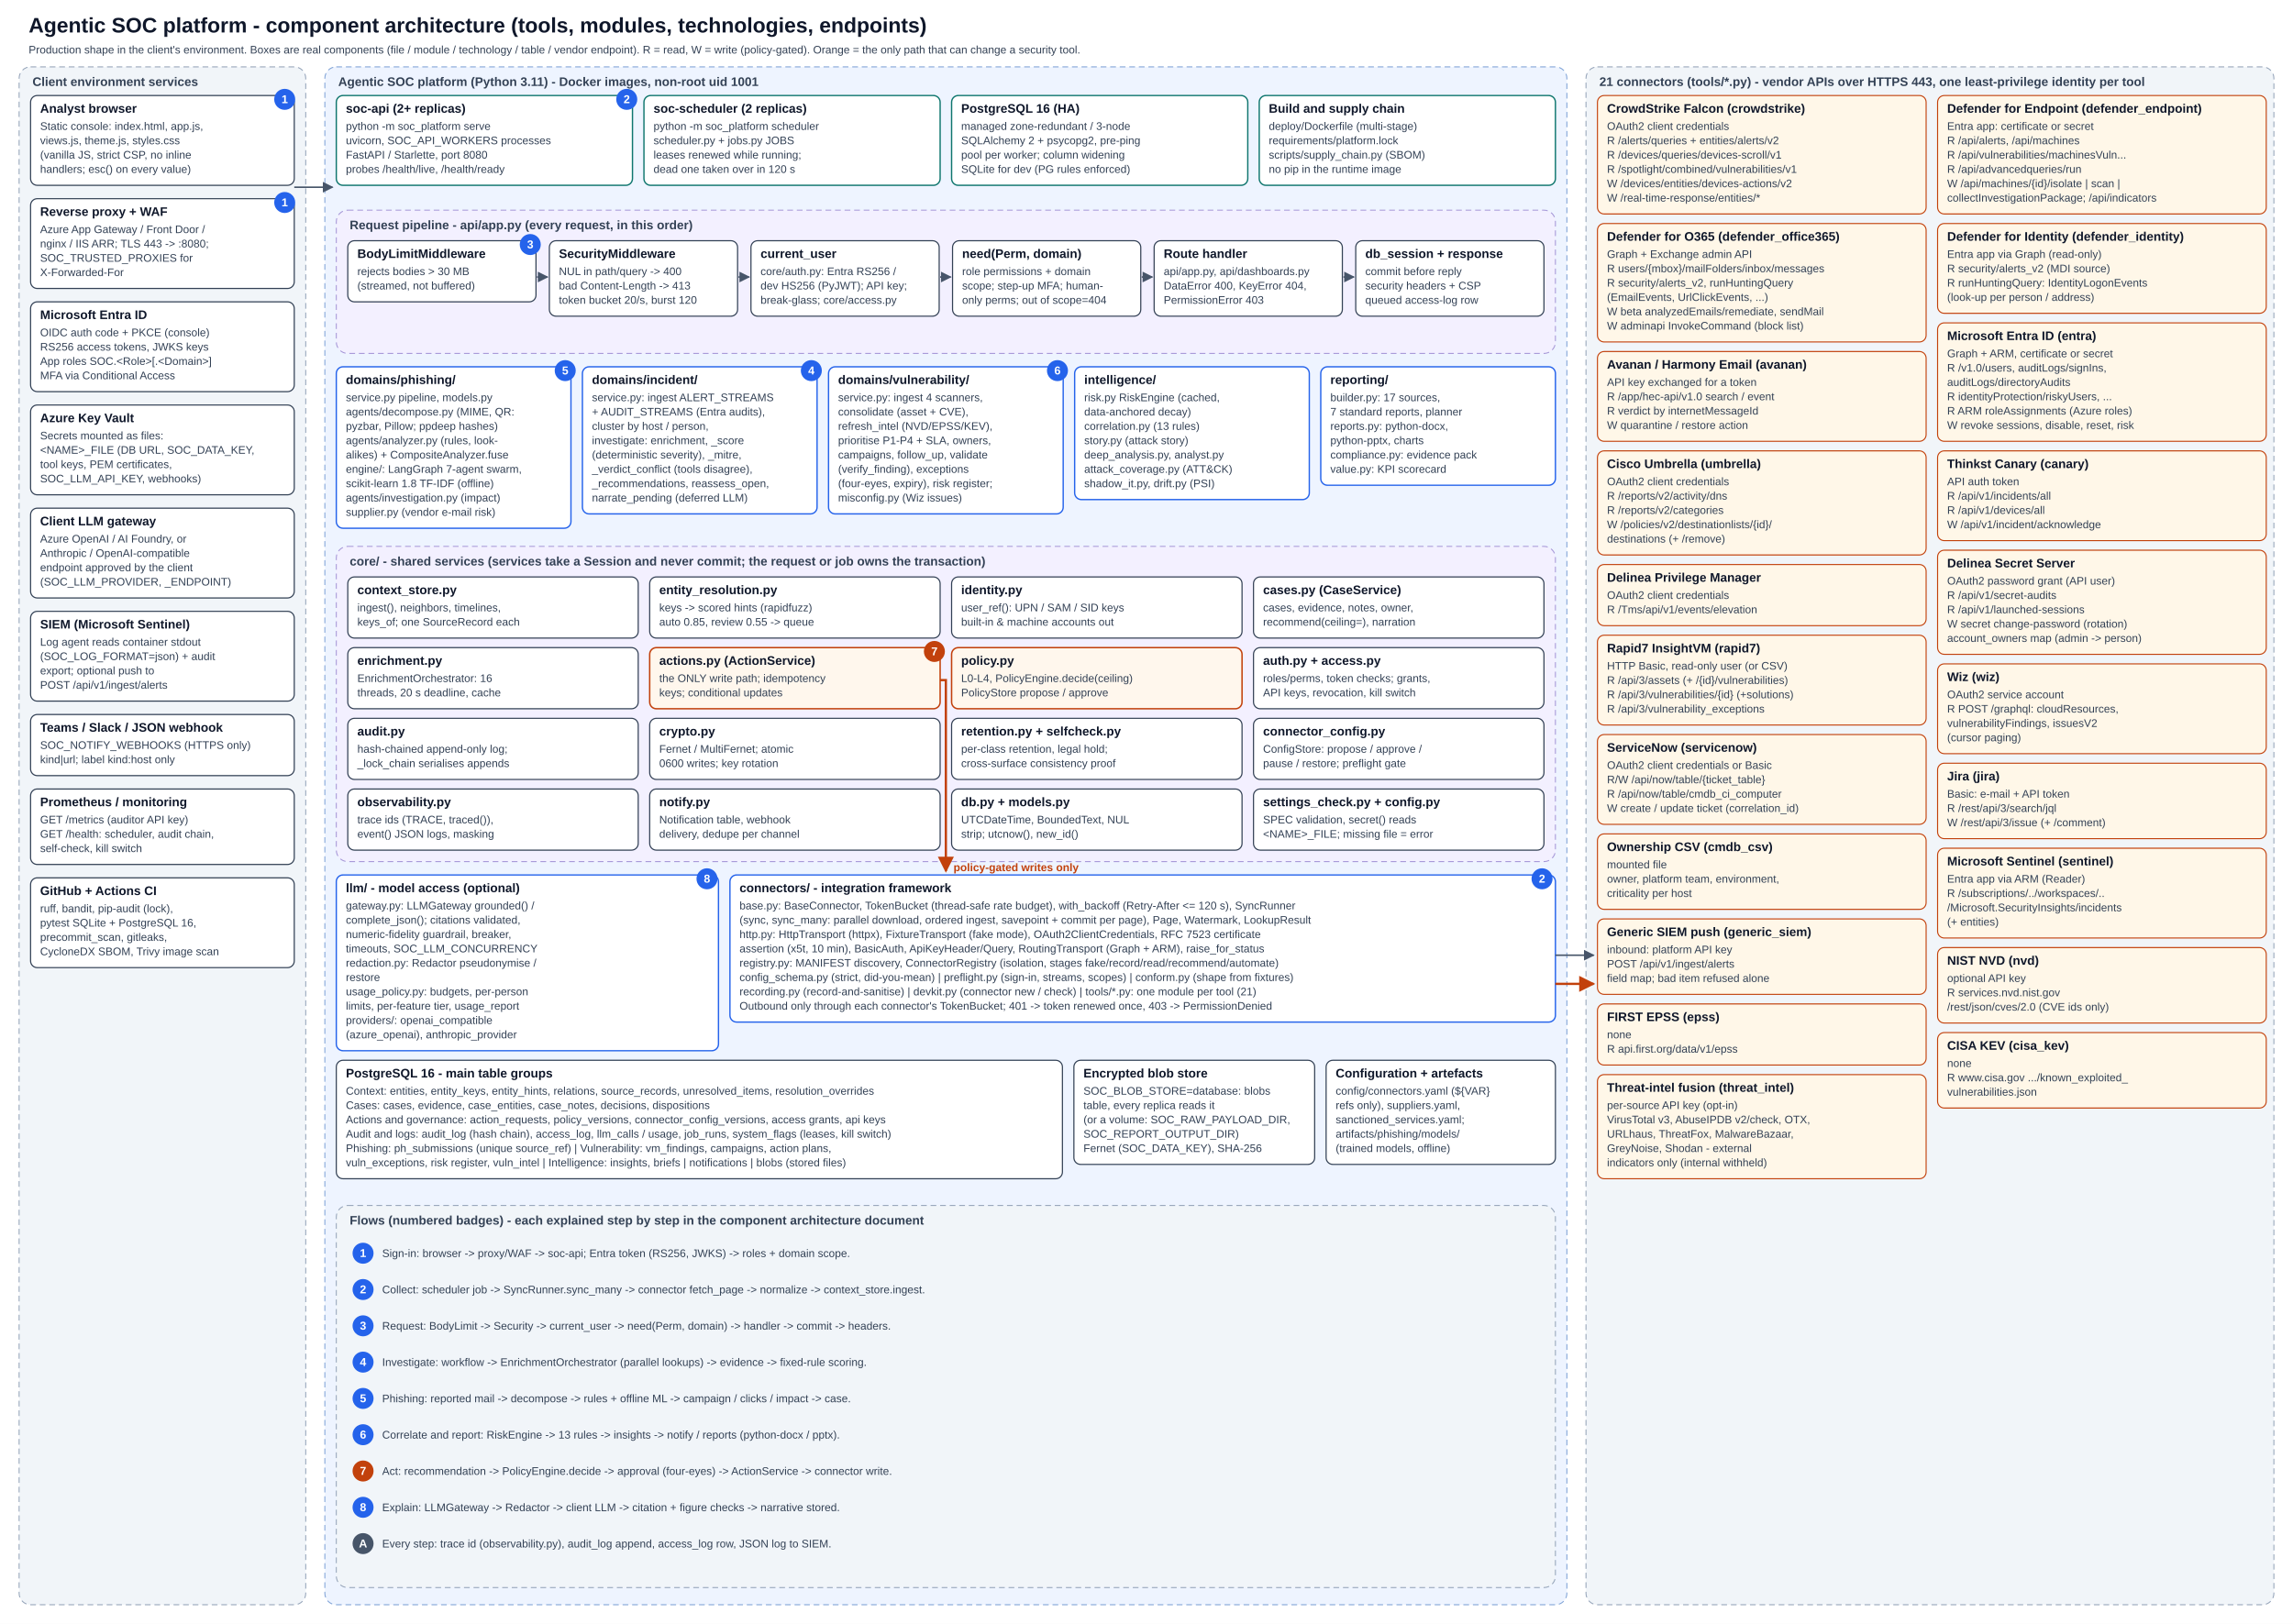
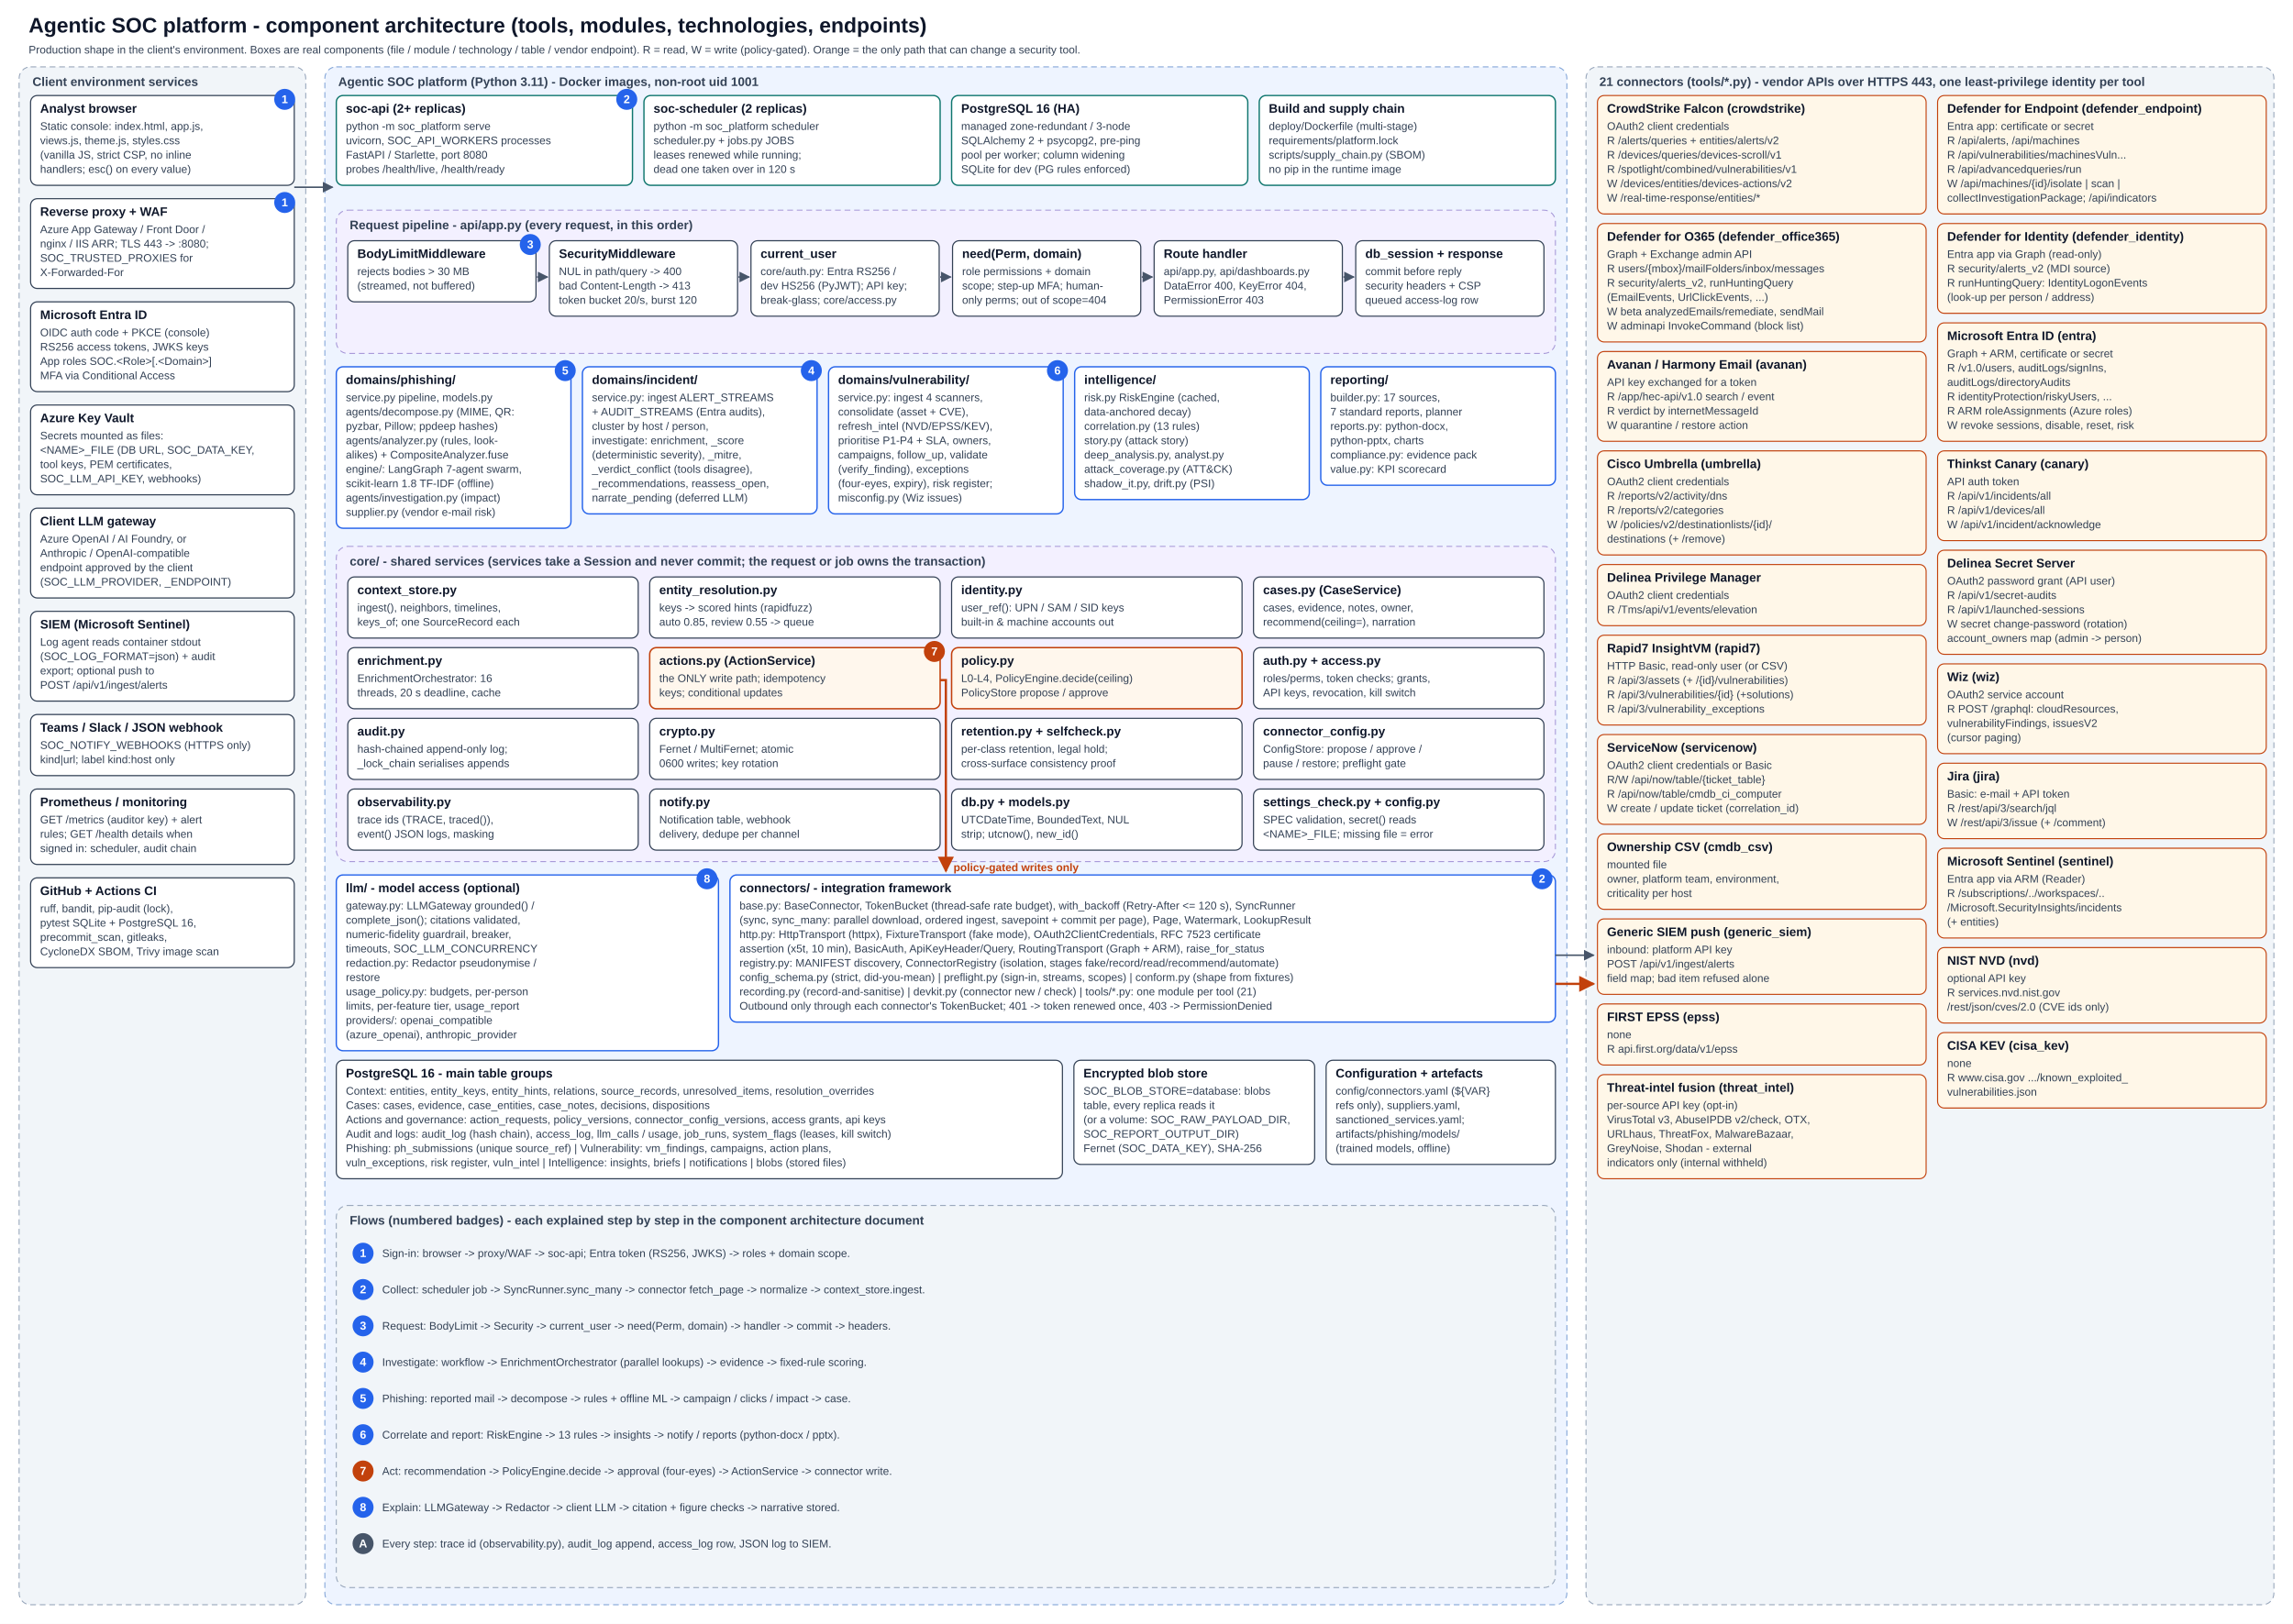
<svg xmlns="http://www.w3.org/2000/svg" viewBox="0 0 2400 1700" font-family="Segoe UI, Arial, sans-serif" font-size="14">
  <defs>
    <marker id="a" viewBox="0 0 10 10" refX="9" refY="5" markerWidth="7" markerHeight="7" orient="auto-start-reverse">
      <path d="M0,0 L10,5 L0,10 z" fill="#475569" />
    </marker>
    <marker id="w" viewBox="0 0 10 10" refX="9" refY="5" markerWidth="7" markerHeight="7" orient="auto-start-reverse">
      <path d="M0,0 L10,5 L0,10 z" fill="#c2410c" />
    </marker>
    <style>
      .zone{fill:#f1f5f9;stroke:#94a3b8;stroke-dasharray:6 4}
      .zoneb{fill:#eef4ff;stroke:#7ea2d6;stroke-dasharray:6 4}
      .zoned{fill:#f3f0ff;stroke:#a495d6;stroke-dasharray:6 4}
      .box{fill:#ffffff;stroke:#334155;stroke-width:1.2}
      .ctr{fill:#ffffff;stroke:#0f766e;stroke-width:1.4}
      .key{fill:#ffffff;stroke:#2563eb;stroke-width:1.4}
      .gov{fill:#fff7ed;stroke:#c2410c;stroke-width:1.5}
      .ext{fill:#fff7e8;stroke:#c2410c;stroke-width:1.1}
      .t{font-weight:600;fill:#0f172a;font-size:13px}
      .s{fill:#334155;font-size:11.5px}
      .m{fill:#334155;font-size:11.5px}
      .z{fill:#334155;font-weight:600;font-size:13px}
      .n{fill:#ffffff;font-weight:700;font-size:12px}
      .h{font-weight:600;fill:#0f172a}
      .line{stroke:#475569;stroke-width:1.6;fill:none;marker-end:url(#a)}
      .none{stroke:none;fill:none}
      .write{stroke:#c2410c;stroke-width:2.4;fill:none;marker-end:url(#w)}
      .lbl{fill:#1e293b;font-size:11.5px;font-weight:600}
      .wl{fill:#c2410c;font-size:11.5px;font-weight:700}
    </style>
  </defs>
  <rect width="2400" height="1700" fill="#ffffff" />
  <text x="30" y="34" class="h" font-size="22">Agentic SOC platform - component architecture (tools, modules, technologies, endpoints)</text>
  <text x="30" y="56" class="s">Production shape in the client's environment. Boxes are real components (file / module / technology / table / vendor endpoint). R = read, W = write (policy-gated). Orange = the only path that can change a security tool.</text>
  <rect x="20" y="70" width="300" height="1610" rx="12" class="zone" />
  <text x="34" y="90" class="z">Client environment services</text>
  <rect x="32" y="100" width="276" height="94" rx="7" class="box" />
  <text x="42" y="118" class="t">Analyst browser</text>
  <text x="42" y="136" class="s">Static console: index.html, app.js,</text>
  <text x="42" y="151" class="s">views.js, theme.js, styles.css</text>
  <text x="42" y="166" class="s">(vanilla JS, strict CSP, no inline</text>
  <text x="42" y="181" class="s">handlers; esc() on every value)</text>
  <rect x="32" y="208" width="276" height="94" rx="7" class="box" />
  <text x="42" y="226" class="t">Reverse proxy + WAF</text>
  <text x="42" y="244" class="s">Azure App Gateway / Front Door /</text>
  <text x="42" y="259" class="s">nginx / IIS ARR; TLS 443 -&gt; :8080;</text>
  <text x="42" y="274" class="s">SOC_TRUSTED_PROXIES for</text>
  <text x="42" y="289" class="s">X-Forwarded-For</text>
  <rect x="32" y="316" width="276" height="94" rx="7" class="box" />
  <text x="42" y="334" class="t">Microsoft Entra ID</text>
  <text x="42" y="352" class="s">OIDC auth code + PKCE (console)</text>
  <text x="42" y="367" class="s">RS256 access tokens, JWKS keys</text>
  <text x="42" y="382" class="s">App roles SOC.&lt;Role&gt;[.&lt;Domain&gt;]</text>
  <text x="42" y="397" class="s">MFA via Conditional Access</text>
  <rect x="32" y="424" width="276" height="94" rx="7" class="box" />
  <text x="42" y="442" class="t">Azure Key Vault</text>
  <text x="42" y="460" class="s">Secrets mounted as files:</text>
  <text x="42" y="475" class="s">&lt;NAME&gt;_FILE (DB URL, SOC_DATA_KEY,</text>
  <text x="42" y="490" class="s">tool keys, PEM certificates,</text>
  <text x="42" y="505" class="s">SOC_LLM_API_KEY, webhooks)</text>
  <rect x="32" y="532" width="276" height="94" rx="7" class="box" />
  <text x="42" y="550" class="t">Client LLM gateway</text>
  <text x="42" y="568" class="s">Azure OpenAI / AI Foundry, or</text>
  <text x="42" y="583" class="s">Anthropic / OpenAI-compatible</text>
  <text x="42" y="598" class="s">endpoint approved by the client</text>
  <text x="42" y="613" class="s">(SOC_LLM_PROVIDER, _ENDPOINT)</text>
  <rect x="32" y="640" width="276" height="94" rx="7" class="box" />
  <text x="42" y="658" class="t">SIEM (Microsoft Sentinel)</text>
  <text x="42" y="676" class="s">Log agent reads container stdout</text>
  <text x="42" y="691" class="s">(SOC_LOG_FORMAT=json) + audit</text>
  <text x="42" y="706" class="s">export; optional push to</text>
  <text x="42" y="721" class="s">POST /api/v1/ingest/alerts</text>
  <rect x="32" y="748" width="276" height="64" rx="7" class="box" />
  <text x="42" y="766" class="t">Teams / Slack / JSON webhook</text>
  <text x="42" y="784" class="s">SOC_NOTIFY_WEBHOOKS (HTTPS only)</text>
  <text x="42" y="799" class="s">kind|url; label kind:host only</text>
  <rect x="32" y="826" width="276" height="79" rx="7" class="box" />
  <text x="42" y="844" class="t">Prometheus / monitoring</text>
-   <text x="42" y="862" class="s">GET /metrics (auditor API key)</text>
-   <text x="42" y="877" class="s">GET /health: scheduler, audit chain,</text>
-   <text x="42" y="892" class="s">self-check, kill switch</text>
+   <text x="42" y="862" class="s">GET /metrics (auditor key) + alert</text>
+   <text x="42" y="877" class="s">rules; GET /health details when</text>
+   <text x="42" y="892" class="s">signed in: scheduler, audit chain</text>
  <rect x="32" y="919" width="276" height="94" rx="7" class="box" />
  <text x="42" y="937" class="t">GitHub + Actions CI</text>
  <text x="42" y="955" class="s">ruff, bandit, pip-audit (lock),</text>
  <text x="42" y="970" class="s">pytest SQLite + PostgreSQL 16,</text>
  <text x="42" y="985" class="s">precommit_scan, gitleaks,</text>
  <text x="42" y="1000" class="s">CycloneDX SBOM, Trivy image scan</text>
  <circle cx="298" cy="104" r="11" fill="#2563eb" />
  <text x="298" y="108" class="n" text-anchor="middle">1</text>
  <circle cx="298" cy="212" r="11" fill="#2563eb" />
  <text x="298" y="216" class="n" text-anchor="middle">1</text>
  <rect x="340" y="70" width="1300" height="1610" rx="12" class="zoneb" />
  <text x="354" y="90" class="z">Agentic SOC platform (Python 3.11) - Docker images, non-root uid 1001</text>
  <rect x="352.0" y="100" width="310.0" height="94" rx="7" class="ctr" />
  <text x="362.0" y="118" class="t">soc-api (2+ replicas)</text>
  <text x="362.0" y="136" class="s">python -m soc_platform serve</text>
  <text x="362.0" y="151" class="s">uvicorn, SOC_API_WORKERS processes</text>
  <text x="362.0" y="166" class="s">FastAPI / Starlette, port 8080</text>
  <text x="362.0" y="181" class="s">probes /health/live, /health/ready</text>
  <rect x="674.0" y="100" width="310.0" height="94" rx="7" class="ctr" />
  <text x="684.0" y="118" class="t">soc-scheduler (2 replicas)</text>
  <text x="684.0" y="136" class="s">python -m soc_platform scheduler</text>
  <text x="684.0" y="151" class="s">scheduler.py + jobs.py JOBS</text>
  <text x="684.0" y="166" class="s">leases renewed while running;</text>
  <text x="684.0" y="181" class="s">dead one taken over in 120 s</text>
  <rect x="996.0" y="100" width="310.0" height="94" rx="7" class="ctr" />
  <text x="1006.0" y="118" class="t">PostgreSQL 16 (HA)</text>
  <text x="1006.0" y="136" class="s">managed zone-redundant / 3-node</text>
  <text x="1006.0" y="151" class="s">SQLAlchemy 2 + psycopg2, pre-ping</text>
  <text x="1006.0" y="166" class="s">pool per worker; column widening</text>
  <text x="1006.0" y="181" class="s">SQLite for dev (PG rules enforced)</text>
  <rect x="1318.0" y="100" width="310.0" height="94" rx="7" class="ctr" />
  <text x="1328.0" y="118" class="t">Build and supply chain</text>
  <text x="1328.0" y="136" class="s">deploy/Dockerfile (multi-stage)</text>
  <text x="1328.0" y="151" class="s">requirements/platform.lock</text>
  <text x="1328.0" y="166" class="s">scripts/supply_chain.py (SBOM)</text>
  <text x="1328.0" y="181" class="s">no pip in the runtime image</text>
  <circle cx="656.0" cy="104" r="11" fill="#2563eb" />
  <text x="656.0" y="108" class="n" text-anchor="middle">2</text>
  <rect x="352" y="220" width="1276" height="150" rx="12" class="zoned" />
  <text x="366" y="240" class="z">Request pipeline - api/app.py (every request, in this order)</text>
  <rect x="364.0" y="252" width="197.0" height="64" rx="7" class="box" />
  <text x="374.0" y="270" class="t">BodyLimitMiddleware</text>
  <text x="374.0" y="288" class="s">rejects bodies &gt; 30 MB</text>
  <text x="374.0" y="303" class="s">(streamed, not buffered)</text>
  <rect x="575.0" y="252" width="197.0" height="79" rx="7" class="box" />
  <text x="585.0" y="270" class="t">SecurityMiddleware</text>
  <text x="585.0" y="288" class="s">NUL in path/query -&gt; 400</text>
  <text x="585.0" y="303" class="s">bad Content-Length -&gt; 413</text>
  <text x="585.0" y="318" class="s">token bucket 20/s, burst 120</text>
  <path d="M562.0 290 H573.0" class="line" />
  <rect x="786.0" y="252" width="197.0" height="79" rx="7" class="box" />
  <text x="796.0" y="270" class="t">current_user</text>
  <text x="796.0" y="288" class="s">core/auth.py: Entra RS256 /</text>
  <text x="796.0" y="303" class="s">dev HS256 (PyJWT); API key;</text>
  <text x="796.0" y="318" class="s">break-glass; core/access.py</text>
  <path d="M773.0 290 H784.0" class="line" />
  <rect x="997.0" y="252" width="197.0" height="79" rx="7" class="box" />
  <text x="1007.0" y="270" class="t">need(Perm, domain)</text>
  <text x="1007.0" y="288" class="s">role permissions + domain</text>
  <text x="1007.0" y="303" class="s">scope; step-up MFA; human-</text>
  <text x="1007.0" y="318" class="s">only perms; out of scope=404</text>
  <path d="M984.0 290 H995.0" class="line" />
  <rect x="1208.0" y="252" width="197.0" height="79" rx="7" class="box" />
  <text x="1218.0" y="270" class="t">Route handler</text>
  <text x="1218.0" y="288" class="s">api/app.py, api/dashboards.py</text>
  <text x="1218.0" y="303" class="s">DataError 400, KeyError 404,</text>
  <text x="1218.0" y="318" class="s">PermissionError 403</text>
  <path d="M1195.0 290 H1206.0" class="line" />
  <rect x="1419.0" y="252" width="197.0" height="79" rx="7" class="box" />
  <text x="1429.0" y="270" class="t">db_session + response</text>
  <text x="1429.0" y="288" class="s">commit before reply</text>
  <text x="1429.0" y="303" class="s">security headers + CSP</text>
  <text x="1429.0" y="318" class="s">queued access-log row</text>
  <path d="M1406.0 290 H1417.0" class="line" />
  <circle cx="555.0" cy="256" r="11" fill="#2563eb" />
  <text x="555.0" y="260" class="n" text-anchor="middle">3</text>
  <rect x="352.0" y="384" width="245.6" height="169" rx="7" class="key" />
  <text x="362.0" y="402" class="t">domains/phishing/</text>
  <text x="362.0" y="420" class="s">service.py pipeline, models.py</text>
  <text x="362.0" y="435" class="s">agents/decompose.py (MIME, QR:</text>
  <text x="362.0" y="450" class="s">pyzbar, Pillow; ppdeep hashes)</text>
  <text x="362.0" y="465" class="s">agents/analyzer.py (rules, look-</text>
  <text x="362.0" y="480" class="s">alikes) + CompositeAnalyzer.fuse</text>
  <text x="362.0" y="495" class="s">engine/: LangGraph 7-agent swarm,</text>
  <text x="362.0" y="510" class="s">scikit-learn 1.8 TF-IDF (offline)</text>
  <text x="362.0" y="525" class="s">agents/investigation.py (impact)</text>
  <text x="362.0" y="540" class="s">supplier.py (vendor e-mail risk)</text>
  <rect x="609.6" y="384" width="245.6" height="154" rx="7" class="key" />
  <text x="619.6" y="402" class="t">domains/incident/</text>
  <text x="619.6" y="420" class="s">service.py: ingest ALERT_STREAMS</text>
  <text x="619.6" y="435" class="s">+ AUDIT_STREAMS (Entra audits),</text>
  <text x="619.6" y="450" class="s">cluster by host / person,</text>
  <text x="619.6" y="465" class="s">investigate: enrichment, _score</text>
  <text x="619.6" y="480" class="s">(deterministic severity), _mitre,</text>
  <text x="619.6" y="495" class="s">_verdict_conflict (tools disagree),</text>
  <text x="619.6" y="510" class="s">_recommendations, reassess_open,</text>
  <text x="619.6" y="525" class="s">narrate_pending (deferred LLM)</text>
  <rect x="867.2" y="384" width="245.6" height="154" rx="7" class="key" />
  <text x="877.2" y="402" class="t">domains/vulnerability/</text>
  <text x="877.2" y="420" class="s">service.py: ingest 4 scanners,</text>
  <text x="877.2" y="435" class="s">consolidate (asset + CVE),</text>
  <text x="877.2" y="450" class="s">refresh_intel (NVD/EPSS/KEV),</text>
  <text x="877.2" y="465" class="s">prioritise P1-P4 + SLA, owners,</text>
  <text x="877.2" y="480" class="s">campaigns, follow_up, validate</text>
  <text x="877.2" y="495" class="s">(verify_finding), exceptions</text>
  <text x="877.2" y="510" class="s">(four-eyes, expiry), risk register;</text>
  <text x="877.2" y="525" class="s">misconfig.py (Wiz issues)</text>
  <rect x="1124.8" y="384" width="245.6" height="139" rx="7" class="key" />
  <text x="1134.8" y="402" class="t">intelligence/</text>
  <text x="1134.8" y="420" class="s">risk.py RiskEngine (cached,</text>
  <text x="1134.8" y="435" class="s">data-anchored decay)</text>
  <text x="1134.8" y="450" class="s">correlation.py (13 rules)</text>
  <text x="1134.8" y="465" class="s">story.py (attack story)</text>
  <text x="1134.8" y="480" class="s">deep_analysis.py, analyst.py</text>
  <text x="1134.8" y="495" class="s">attack_coverage.py (ATT&amp;CK)</text>
  <text x="1134.8" y="510" class="s">shadow_it.py, drift.py (PSI)</text>
  <rect x="1382.4" y="384" width="245.6" height="124" rx="7" class="key" />
  <text x="1392.4" y="402" class="t">reporting/</text>
  <text x="1392.4" y="420" class="s">builder.py: 17 sources,</text>
  <text x="1392.4" y="435" class="s">7 standard reports, planner</text>
  <text x="1392.4" y="450" class="s">reports.py: python-docx,</text>
  <text x="1392.4" y="465" class="s">python-pptx, charts</text>
  <text x="1392.4" y="480" class="s">compliance.py: evidence pack</text>
  <text x="1392.4" y="495" class="s">value.py: KPI scorecard</text>
  <circle cx="591.6" cy="388" r="11" fill="#2563eb" />
  <text x="591.6" y="392" class="n" text-anchor="middle">5</text>
  <circle cx="849.2" cy="388" r="11" fill="#2563eb" />
  <text x="849.2" y="392" class="n" text-anchor="middle">4</text>
  <circle cx="1106.8" cy="388" r="11" fill="#2563eb" />
  <text x="1106.8" y="392" class="n" text-anchor="middle">6</text>
  <rect x="352" y="572" width="1276" height="330" rx="12" class="zoned" />
  <text x="366" y="592" class="z">core/ - shared services (services take a Session and never commit; the request or job owns the transaction)</text>
  <rect x="364.0" y="604" width="304.0" height="64" rx="7" class="box" />
  <text x="374.0" y="622" class="t">context_store.py</text>
  <text x="374.0" y="640" class="s">ingest(), neighbors, timelines,</text>
  <text x="374.0" y="655" class="s">keys_of; one SourceRecord each</text>
  <rect x="680.0" y="604" width="304.0" height="64" rx="7" class="box" />
  <text x="690.0" y="622" class="t">entity_resolution.py</text>
  <text x="690.0" y="640" class="s">keys -&gt; scored hints (rapidfuzz)</text>
  <text x="690.0" y="655" class="s">auto 0.85, review 0.55 -&gt; queue</text>
  <rect x="996.0" y="604" width="304.0" height="64" rx="7" class="box" />
  <text x="1006.0" y="622" class="t">identity.py</text>
  <text x="1006.0" y="640" class="s">user_ref(): UPN / SAM / SID keys</text>
  <text x="1006.0" y="655" class="s">built-in &amp; machine accounts out</text>
  <rect x="1312.0" y="604" width="304.0" height="64" rx="7" class="box" />
  <text x="1322.0" y="622" class="t">cases.py (CaseService)</text>
  <text x="1322.0" y="640" class="s">cases, evidence, notes, owner,</text>
  <text x="1322.0" y="655" class="s">recommend(ceiling=), narration</text>
  <rect x="364.0" y="678" width="304.0" height="64" rx="7" class="box" />
  <text x="374.0" y="696" class="t">enrichment.py</text>
  <text x="374.0" y="714" class="s">EnrichmentOrchestrator: 16</text>
  <text x="374.0" y="729" class="s">threads, 20 s deadline, cache</text>
  <rect x="680.0" y="678" width="304.0" height="64" rx="7" class="gov" />
  <text x="690.0" y="696" class="t">actions.py (ActionService)</text>
  <text x="690.0" y="714" class="s">the ONLY write path; idempotency</text>
  <text x="690.0" y="729" class="s">keys; conditional updates</text>
  <rect x="996.0" y="678" width="304.0" height="64" rx="7" class="gov" />
  <text x="1006.0" y="696" class="t">policy.py</text>
  <text x="1006.0" y="714" class="s">L0-L4, PolicyEngine.decide(ceiling)</text>
  <text x="1006.0" y="729" class="s">PolicyStore propose / approve</text>
  <rect x="1312.0" y="678" width="304.0" height="64" rx="7" class="box" />
  <text x="1322.0" y="696" class="t">auth.py + access.py</text>
  <text x="1322.0" y="714" class="s">roles/perms, token checks; grants,</text>
  <text x="1322.0" y="729" class="s">API keys, revocation, kill switch</text>
  <rect x="364.0" y="752" width="304.0" height="64" rx="7" class="box" />
  <text x="374.0" y="770" class="t">audit.py</text>
  <text x="374.0" y="788" class="s">hash-chained append-only log;</text>
  <text x="374.0" y="803" class="s">_lock_chain serialises appends</text>
  <rect x="680.0" y="752" width="304.0" height="64" rx="7" class="box" />
  <text x="690.0" y="770" class="t">crypto.py</text>
  <text x="690.0" y="788" class="s">Fernet / MultiFernet; atomic</text>
  <text x="690.0" y="803" class="s">0600 writes; key rotation</text>
  <rect x="996.0" y="752" width="304.0" height="64" rx="7" class="box" />
  <text x="1006.0" y="770" class="t">retention.py + selfcheck.py</text>
  <text x="1006.0" y="788" class="s">per-class retention, legal hold;</text>
  <text x="1006.0" y="803" class="s">cross-surface consistency proof</text>
  <rect x="1312.0" y="752" width="304.0" height="64" rx="7" class="box" />
  <text x="1322.0" y="770" class="t">connector_config.py</text>
  <text x="1322.0" y="788" class="s">ConfigStore: propose / approve /</text>
  <text x="1322.0" y="803" class="s">pause / restore; preflight gate</text>
  <rect x="364.0" y="826" width="304.0" height="64" rx="7" class="box" />
  <text x="374.0" y="844" class="t">observability.py</text>
  <text x="374.0" y="862" class="s">trace ids (TRACE, traced()),</text>
  <text x="374.0" y="877" class="s">event() JSON logs, masking</text>
  <rect x="680.0" y="826" width="304.0" height="64" rx="7" class="box" />
  <text x="690.0" y="844" class="t">notify.py</text>
  <text x="690.0" y="862" class="s">Notification table, webhook</text>
  <text x="690.0" y="877" class="s">delivery, dedupe per channel</text>
  <rect x="996.0" y="826" width="304.0" height="64" rx="7" class="box" />
  <text x="1006.0" y="844" class="t">db.py + models.py</text>
  <text x="1006.0" y="862" class="s">UTCDateTime, BoundedText, NUL</text>
  <text x="1006.0" y="877" class="s">strip; utcnow(), new_id()</text>
  <rect x="1312.0" y="826" width="304.0" height="64" rx="7" class="box" />
  <text x="1322.0" y="844" class="t">settings_check.py + config.py</text>
  <text x="1322.0" y="862" class="s">SPEC validation, secret() reads</text>
  <text x="1322.0" y="877" class="s">&lt;NAME&gt;_FILE; missing file = error</text>
  <circle cx="978.0" cy="682" r="11" fill="#c2410c" />
  <text x="978.0" y="686" class="n" text-anchor="middle">7</text>
  <rect x="352" y="916" width="400" height="184" rx="7" class="key" />
  <text x="362" y="934" class="t">llm/ - model access (optional)</text>
  <text x="362" y="952" class="s">gateway.py: LLMGateway grounded() /</text>
  <text x="362" y="967" class="s">complete_json(); citations validated,</text>
  <text x="362" y="982" class="s">numeric-fidelity guardrail, breaker,</text>
  <text x="362" y="997" class="s">timeouts, SOC_LLM_CONCURRENCY</text>
  <text x="362" y="1012" class="s">redaction.py: Redactor pseudonymise /</text>
  <text x="362" y="1027" class="s">restore</text>
  <text x="362" y="1042" class="s">usage_policy.py: budgets, per-person</text>
  <text x="362" y="1057" class="s">limits, per-feature tier, usage_report</text>
  <text x="362" y="1072" class="s">providers/: openai_compatible</text>
  <text x="362" y="1087" class="s">(azure_openai), anthropic_provider</text>
  <circle cx="740" cy="920" r="11" fill="#2563eb" />
  <text x="740" y="924" class="n" text-anchor="middle">8</text>
  <rect x="764" y="916" width="864" height="154" rx="7" class="key" />
  <text x="774" y="934" class="t">connectors/ - integration framework</text>
  <text x="774" y="952" class="s">base.py: BaseConnector, TokenBucket (thread-safe rate budget), with_backoff (Retry-After &lt;= 120 s), SyncRunner</text>
  <text x="774" y="967" class="s">(sync, sync_many: parallel download, ordered ingest, savepoint + commit per page), Page, Watermark, LookupResult</text>
  <text x="774" y="982" class="s">http.py: HttpTransport (httpx), FixtureTransport (fake mode), OAuth2ClientCredentials, RFC 7523 certificate</text>
  <text x="774" y="997" class="s">assertion (x5t, 10 min), BasicAuth, ApiKeyHeader/Query, RoutingTransport (Graph + ARM), raise_for_status</text>
  <text x="774" y="1012" class="s">registry.py: MANIFEST discovery, ConnectorRegistry (isolation, stages fake/record/read/recommend/automate)</text>
  <text x="774" y="1027" class="s">config_schema.py (strict, did-you-mean) | preflight.py (sign-in, streams, scopes) | conform.py (shape from fixtures)</text>
  <text x="774" y="1042" class="s">recording.py (record-and-sanitise) | devkit.py (connector new / check) | tools/*.py: one module per tool (21)</text>
  <text x="774" y="1057" class="s">Outbound only through each connector's TokenBucket; 401 -&gt; token renewed once, 403 -&gt; PermissionDenied</text>
  <circle cx="1614" cy="920" r="11" fill="#2563eb" />
  <text x="1614" y="924" class="n" text-anchor="middle">2</text>
  <rect x="352" y="1110" width="760" height="124" rx="7" class="box" />
  <text x="362" y="1128" class="t">PostgreSQL 16 - main table groups</text>
  <text x="362" y="1146" class="s">Context: entities, entity_keys, entity_hints, relations, source_records, unresolved_items, resolution_overrides</text>
  <text x="362" y="1161" class="s">Cases: cases, evidence, case_entities, case_notes, decisions, dispositions</text>
  <text x="362" y="1176" class="s">Actions and governance: action_requests, policy_versions, connector_config_versions, access grants, api keys</text>
  <text x="362" y="1191" class="s">Audit and logs: audit_log (hash chain), access_log, llm_calls / usage, job_runs, system_flags (leases, kill switch)</text>
  <text x="362" y="1206" class="s">Phishing: ph_submissions (unique source_ref) | Vulnerability: vm_findings, campaigns, action plans,</text>
  <text x="362" y="1221" class="s">vuln_exceptions, risk register, vuln_intel | Intelligence: insights, briefs | notifications | blobs (stored files)</text>
  <rect x="1124" y="1110" width="252" height="109" rx="7" class="box" />
  <text x="1134" y="1128" class="t">Encrypted blob store</text>
  <text x="1134" y="1146" class="s">SOC_BLOB_STORE=database: blobs</text>
  <text x="1134" y="1161" class="s">table, every replica reads it</text>
  <text x="1134" y="1176" class="s">(or a volume: SOC_RAW_PAYLOAD_DIR,</text>
  <text x="1134" y="1191" class="s">SOC_REPORT_OUTPUT_DIR)</text>
  <text x="1134" y="1206" class="s">Fernet (SOC_DATA_KEY), SHA-256</text>
  <rect x="1388" y="1110" width="240" height="109" rx="7" class="box" />
  <text x="1398" y="1128" class="t">Configuration + artefacts</text>
  <text x="1398" y="1146" class="s">config/connectors.yaml (${VAR}</text>
  <text x="1398" y="1161" class="s">refs only), suppliers.yaml,</text>
  <text x="1398" y="1176" class="s">sanctioned_services.yaml;</text>
  <text x="1398" y="1191" class="s">artifacts/phishing/models/</text>
  <text x="1398" y="1206" class="s">(trained models, offline)</text>
  <rect x="352" y="1262" width="1276" height="400" rx="12" class="zone" />
  <text x="366" y="1282" class="z">Flows (numbered badges) - each explained step by step in the component architecture document</text>
  <circle cx="380" cy="1312" r="11" fill="#2563eb" />
  <text x="380" y="1316" class="n" text-anchor="middle">1</text>
  <text x="400" y="1316" class="s">Sign-in: browser -&gt; proxy/WAF -&gt; soc-api; Entra token (RS256, JWKS) -&gt; roles + domain scope.</text>
  <circle cx="380" cy="1350" r="11" fill="#2563eb" />
  <text x="380" y="1354" class="n" text-anchor="middle">2</text>
  <text x="400" y="1354" class="s">Collect: scheduler job -&gt; SyncRunner.sync_many -&gt; connector fetch_page -&gt; normalize -&gt; context_store.ingest.</text>
  <circle cx="380" cy="1388" r="11" fill="#2563eb" />
  <text x="380" y="1392" class="n" text-anchor="middle">3</text>
  <text x="400" y="1392" class="s">Request: BodyLimit -&gt; Security -&gt; current_user -&gt; need(Perm, domain) -&gt; handler -&gt; commit -&gt; headers.</text>
  <circle cx="380" cy="1426" r="11" fill="#2563eb" />
  <text x="380" y="1430" class="n" text-anchor="middle">4</text>
  <text x="400" y="1430" class="s">Investigate: workflow -&gt; EnrichmentOrchestrator (parallel lookups) -&gt; evidence -&gt; fixed-rule scoring.</text>
  <circle cx="380" cy="1464" r="11" fill="#2563eb" />
  <text x="380" y="1468" class="n" text-anchor="middle">5</text>
  <text x="400" y="1468" class="s">Phishing: reported mail -&gt; decompose -&gt; rules + offline ML -&gt; campaign / clicks / impact -&gt; case.</text>
  <circle cx="380" cy="1502" r="11" fill="#2563eb" />
  <text x="380" y="1506" class="n" text-anchor="middle">6</text>
  <text x="400" y="1506" class="s">Correlate and report: RiskEngine -&gt; 13 rules -&gt; insights -&gt; notify / reports (python-docx / pptx).</text>
  <circle cx="380" cy="1540" r="11" fill="#c2410c" />
  <text x="380" y="1544" class="n" text-anchor="middle">7</text>
  <text x="400" y="1544" class="s">Act: recommendation -&gt; PolicyEngine.decide -&gt; approval (four-eyes) -&gt; ActionService -&gt; connector write.</text>
  <circle cx="380" cy="1578" r="11" fill="#2563eb" />
  <text x="380" y="1582" class="n" text-anchor="middle">8</text>
  <text x="400" y="1582" class="s">Explain: LLMGateway -&gt; Redactor -&gt; client LLM -&gt; citation + figure checks -&gt; narrative stored.</text>
  <circle cx="380" cy="1616" r="11" fill="#475569" />
  <text x="380" y="1620" class="n" text-anchor="middle">A</text>
  <text x="400" y="1620" class="s">Every step: trace id (observability.py), audit_log append, access_log row, JSON log to SIEM.</text>
  <rect x="1660" y="70" width="720" height="1610" rx="12" class="zone" />
  <text x="1674" y="90" class="z">21 connectors (tools/*.py) - vendor APIs over HTTPS 443, one least-privilege identity per tool</text>
  <rect x="1672" y="100" width="344" height="124" rx="7" class="ext" />
  <text x="1682" y="118" class="t">CrowdStrike Falcon  (crowdstrike)</text>
  <text x="1682" y="136" class="s">OAuth2 client credentials</text>
  <text x="1682" y="151" class="s">R /alerts/queries + entities/alerts/v2</text>
  <text x="1682" y="166" class="s">R /devices/queries/devices-scroll/v1</text>
  <text x="1682" y="181" class="s">R /spotlight/combined/vulnerabilities/v1</text>
  <text x="1682" y="196" class="s">W /devices/entities/devices-actions/v2</text>
  <text x="1682" y="211" class="s">W /real-time-response/entities/*</text>
  <rect x="2028" y="100" width="344" height="124" rx="7" class="ext" />
  <text x="2038" y="118" class="t">Defender for Endpoint  (defender_endpoint)</text>
  <text x="2038" y="136" class="s">Entra app: certificate or secret</text>
  <text x="2038" y="151" class="s">R /api/alerts, /api/machines</text>
  <text x="2038" y="166" class="s">R /api/vulnerabilities/machinesVuln...</text>
  <text x="2038" y="181" class="s">R /api/advancedqueries/run</text>
  <text x="2038" y="196" class="s">W /api/machines/{id}/isolate | scan |</text>
  <text x="2038" y="211" class="s">  collectInvestigationPackage; /api/indicators</text>
  <rect x="1672" y="234" width="344" height="124" rx="7" class="ext" />
  <text x="1682" y="252" class="t">Defender for O365  (defender_office365)</text>
  <text x="1682" y="270" class="s">Graph + Exchange admin API</text>
  <text x="1682" y="285" class="s">R users/{mbox}/mailFolders/inbox/messages</text>
  <text x="1682" y="300" class="s">R security/alerts_v2, runHuntingQuery</text>
  <text x="1682" y="315" class="s">  (EmailEvents, UrlClickEvents, ...)</text>
  <text x="1682" y="330" class="s">W beta analyzedEmails/remediate, sendMail</text>
  <text x="1682" y="345" class="s">W adminapi InvokeCommand (block list)</text>
  <rect x="2028" y="234" width="344" height="94" rx="7" class="ext" />
  <text x="2038" y="252" class="t">Defender for Identity  (defender_identity)</text>
  <text x="2038" y="270" class="s">Entra app via Graph (read-only)</text>
  <text x="2038" y="285" class="s">R security/alerts_v2 (MDI source)</text>
  <text x="2038" y="300" class="s">R runHuntingQuery: IdentityLogonEvents</text>
  <text x="2038" y="315" class="s">  (look-up per person / address)</text>
  <rect x="2028" y="338" width="344" height="124" rx="7" class="ext" />
  <text x="2038" y="356" class="t">Microsoft Entra ID  (entra)</text>
  <text x="2038" y="374" class="s">Graph + ARM, certificate or secret</text>
  <text x="2038" y="389" class="s">R /v1.0/users, auditLogs/signIns,</text>
  <text x="2038" y="404" class="s">  auditLogs/directoryAudits</text>
  <text x="2038" y="419" class="s">R identityProtection/riskyUsers, ...</text>
  <text x="2038" y="434" class="s">R ARM roleAssignments (Azure roles)</text>
  <text x="2038" y="449" class="s">W revoke sessions, disable, reset, risk</text>
  <rect x="1672" y="368" width="344" height="94" rx="7" class="ext" />
  <text x="1682" y="386" class="t">Avanan / Harmony Email  (avanan)</text>
  <text x="1682" y="404" class="s">API key exchanged for a token</text>
  <text x="1682" y="419" class="s">R /app/hec-api/v1.0 search / event</text>
  <text x="1682" y="434" class="s">R verdict by internetMessageId</text>
  <text x="1682" y="449" class="s">W quarantine / restore action</text>
  <rect x="1672" y="472" width="344" height="109" rx="7" class="ext" />
  <text x="1682" y="490" class="t">Cisco Umbrella  (umbrella)</text>
  <text x="1682" y="508" class="s">OAuth2 client credentials</text>
  <text x="1682" y="523" class="s">R /reports/v2/activity/dns</text>
  <text x="1682" y="538" class="s">R /reports/v2/categories</text>
  <text x="1682" y="553" class="s">W /policies/v2/destinationlists/{id}/</text>
  <text x="1682" y="568" class="s">  destinations (+ /remove)</text>
  <rect x="2028" y="472" width="344" height="94" rx="7" class="ext" />
  <text x="2038" y="490" class="t">Thinkst Canary  (canary)</text>
  <text x="2038" y="508" class="s">API auth token</text>
  <text x="2038" y="523" class="s">R /api/v1/incidents/all</text>
  <text x="2038" y="538" class="s">R /api/v1/devices/all</text>
  <text x="2038" y="553" class="s">W /api/v1/incident/acknowledge</text>
  <rect x="2028" y="576" width="344" height="109" rx="7" class="ext" />
  <text x="2038" y="594" class="t">Delinea Secret Server</text>
  <text x="2038" y="612" class="s">OAuth2 password grant (API user)</text>
  <text x="2038" y="627" class="s">R /api/v1/secret-audits</text>
  <text x="2038" y="642" class="s">R /api/v1/launched-sessions</text>
  <text x="2038" y="657" class="s">W secret change-password (rotation)</text>
  <text x="2038" y="672" class="s">account_owners map (admin -&gt; person)</text>
  <rect x="1672" y="591" width="344" height="64" rx="7" class="ext" />
  <text x="1682" y="609" class="t">Delinea Privilege Manager</text>
  <text x="1682" y="627" class="s">OAuth2 client credentials</text>
  <text x="1682" y="642" class="s">R /Tms/api/v1/events/elevation</text>
  <rect x="1672" y="665" width="344" height="94" rx="7" class="ext" />
  <text x="1682" y="683" class="t">Rapid7 InsightVM  (rapid7)</text>
  <text x="1682" y="701" class="s">HTTP Basic, read-only user (or CSV)</text>
  <text x="1682" y="716" class="s">R /api/3/assets (+ /{id}/vulnerabilities)</text>
  <text x="1682" y="731" class="s">R /api/3/vulnerabilities/{id} (+solutions)</text>
  <text x="1682" y="746" class="s">R /api/3/vulnerability_exceptions</text>
  <rect x="2028" y="695" width="344" height="94" rx="7" class="ext" />
  <text x="2038" y="713" class="t">Wiz  (wiz)</text>
  <text x="2038" y="731" class="s">OAuth2 service account</text>
  <text x="2038" y="746" class="s">R POST /graphql: cloudResources,</text>
  <text x="2038" y="761" class="s">  vulnerabilityFindings, issuesV2</text>
  <text x="2038" y="776" class="s">  (cursor paging)</text>
  <rect x="1672" y="769" width="344" height="94" rx="7" class="ext" />
  <text x="1682" y="787" class="t">ServiceNow  (servicenow)</text>
  <text x="1682" y="805" class="s">OAuth2 client credentials or Basic</text>
  <text x="1682" y="820" class="s">R/W /api/now/table/{ticket_table}</text>
  <text x="1682" y="835" class="s">R /api/now/table/cmdb_ci_computer</text>
  <text x="1682" y="850" class="s">W create / update ticket (correlation_id)</text>
  <rect x="2028" y="799" width="344" height="79" rx="7" class="ext" />
  <text x="2038" y="817" class="t">Jira  (jira)</text>
  <text x="2038" y="835" class="s">Basic: e-mail + API token</text>
  <text x="2038" y="850" class="s">R /rest/api/3/search/jql</text>
  <text x="2038" y="865" class="s">W /rest/api/3/issue (+ /comment)</text>
  <rect x="1672" y="873" width="344" height="79" rx="7" class="ext" />
  <text x="1682" y="891" class="t">Ownership CSV  (cmdb_csv)</text>
  <text x="1682" y="909" class="s">mounted file</text>
  <text x="1682" y="924" class="s">owner, platform team, environment,</text>
  <text x="1682" y="939" class="s">criticality per host</text>
  <rect x="2028" y="888" width="344" height="94" rx="7" class="ext" />
  <text x="2038" y="906" class="t">Microsoft Sentinel  (sentinel)</text>
  <text x="2038" y="924" class="s">Entra app via ARM (Reader)</text>
  <text x="2038" y="939" class="s">R /subscriptions/../workspaces/..</text>
  <text x="2038" y="954" class="s">  /Microsoft.SecurityInsights/incidents</text>
  <text x="2038" y="969" class="s">  (+ entities)</text>
  <rect x="1672" y="962" width="344" height="79" rx="7" class="ext" />
  <text x="1682" y="980" class="t">Generic SIEM push  (generic_siem)</text>
  <text x="1682" y="998" class="s">inbound: platform API key</text>
  <text x="1682" y="1013" class="s">POST /api/v1/ingest/alerts</text>
  <text x="1682" y="1028" class="s">field map; bad item refused alone</text>
  <rect x="2028" y="992" width="344" height="79" rx="7" class="ext" />
  <text x="2038" y="1010" class="t">NIST NVD  (nvd)</text>
  <text x="2038" y="1028" class="s">optional API key</text>
  <text x="2038" y="1043" class="s">R services.nvd.nist.gov</text>
  <text x="2038" y="1058" class="s">  /rest/json/cves/2.0 (CVE ids only)</text>
  <rect x="1672" y="1051" width="344" height="64" rx="7" class="ext" />
  <text x="1682" y="1069" class="t">FIRST EPSS  (epss)</text>
  <text x="1682" y="1087" class="s">none</text>
  <text x="1682" y="1102" class="s">R api.first.org/data/v1/epss</text>
  <rect x="2028" y="1081" width="344" height="79" rx="7" class="ext" />
  <text x="2038" y="1099" class="t">CISA KEV  (cisa_kev)</text>
  <text x="2038" y="1117" class="s">none</text>
  <text x="2038" y="1132" class="s">R www.cisa.gov .../known_exploited_</text>
  <text x="2038" y="1147" class="s">  vulnerabilities.json</text>
  <rect x="1672" y="1125" width="344" height="109" rx="7" class="ext" />
  <text x="1682" y="1143" class="t">Threat-intel fusion  (threat_intel)</text>
  <text x="1682" y="1161" class="s">per-source API key (opt-in)</text>
  <text x="1682" y="1176" class="s">VirusTotal v3, AbuseIPDB v2/check, OTX,</text>
  <text x="1682" y="1191" class="s">URLhaus, ThreatFox, MalwareBazaar,</text>
  <text x="1682" y="1206" class="s">GreyNoise, Shodan - external</text>
  <text x="1682" y="1221" class="s">indicators only (internal withheld)</text>
  <path d="M308 196 H348" class="line" />
  <path d="M1628 1000 H1668" class="line" />
  <path d="M984.0 712 H990.0 V912" class="write" />
  <text x="998.0" y="912" class="wl">policy-gated writes only</text>
  <path d="M1628 1030 H1668" class="write" />
</svg>
